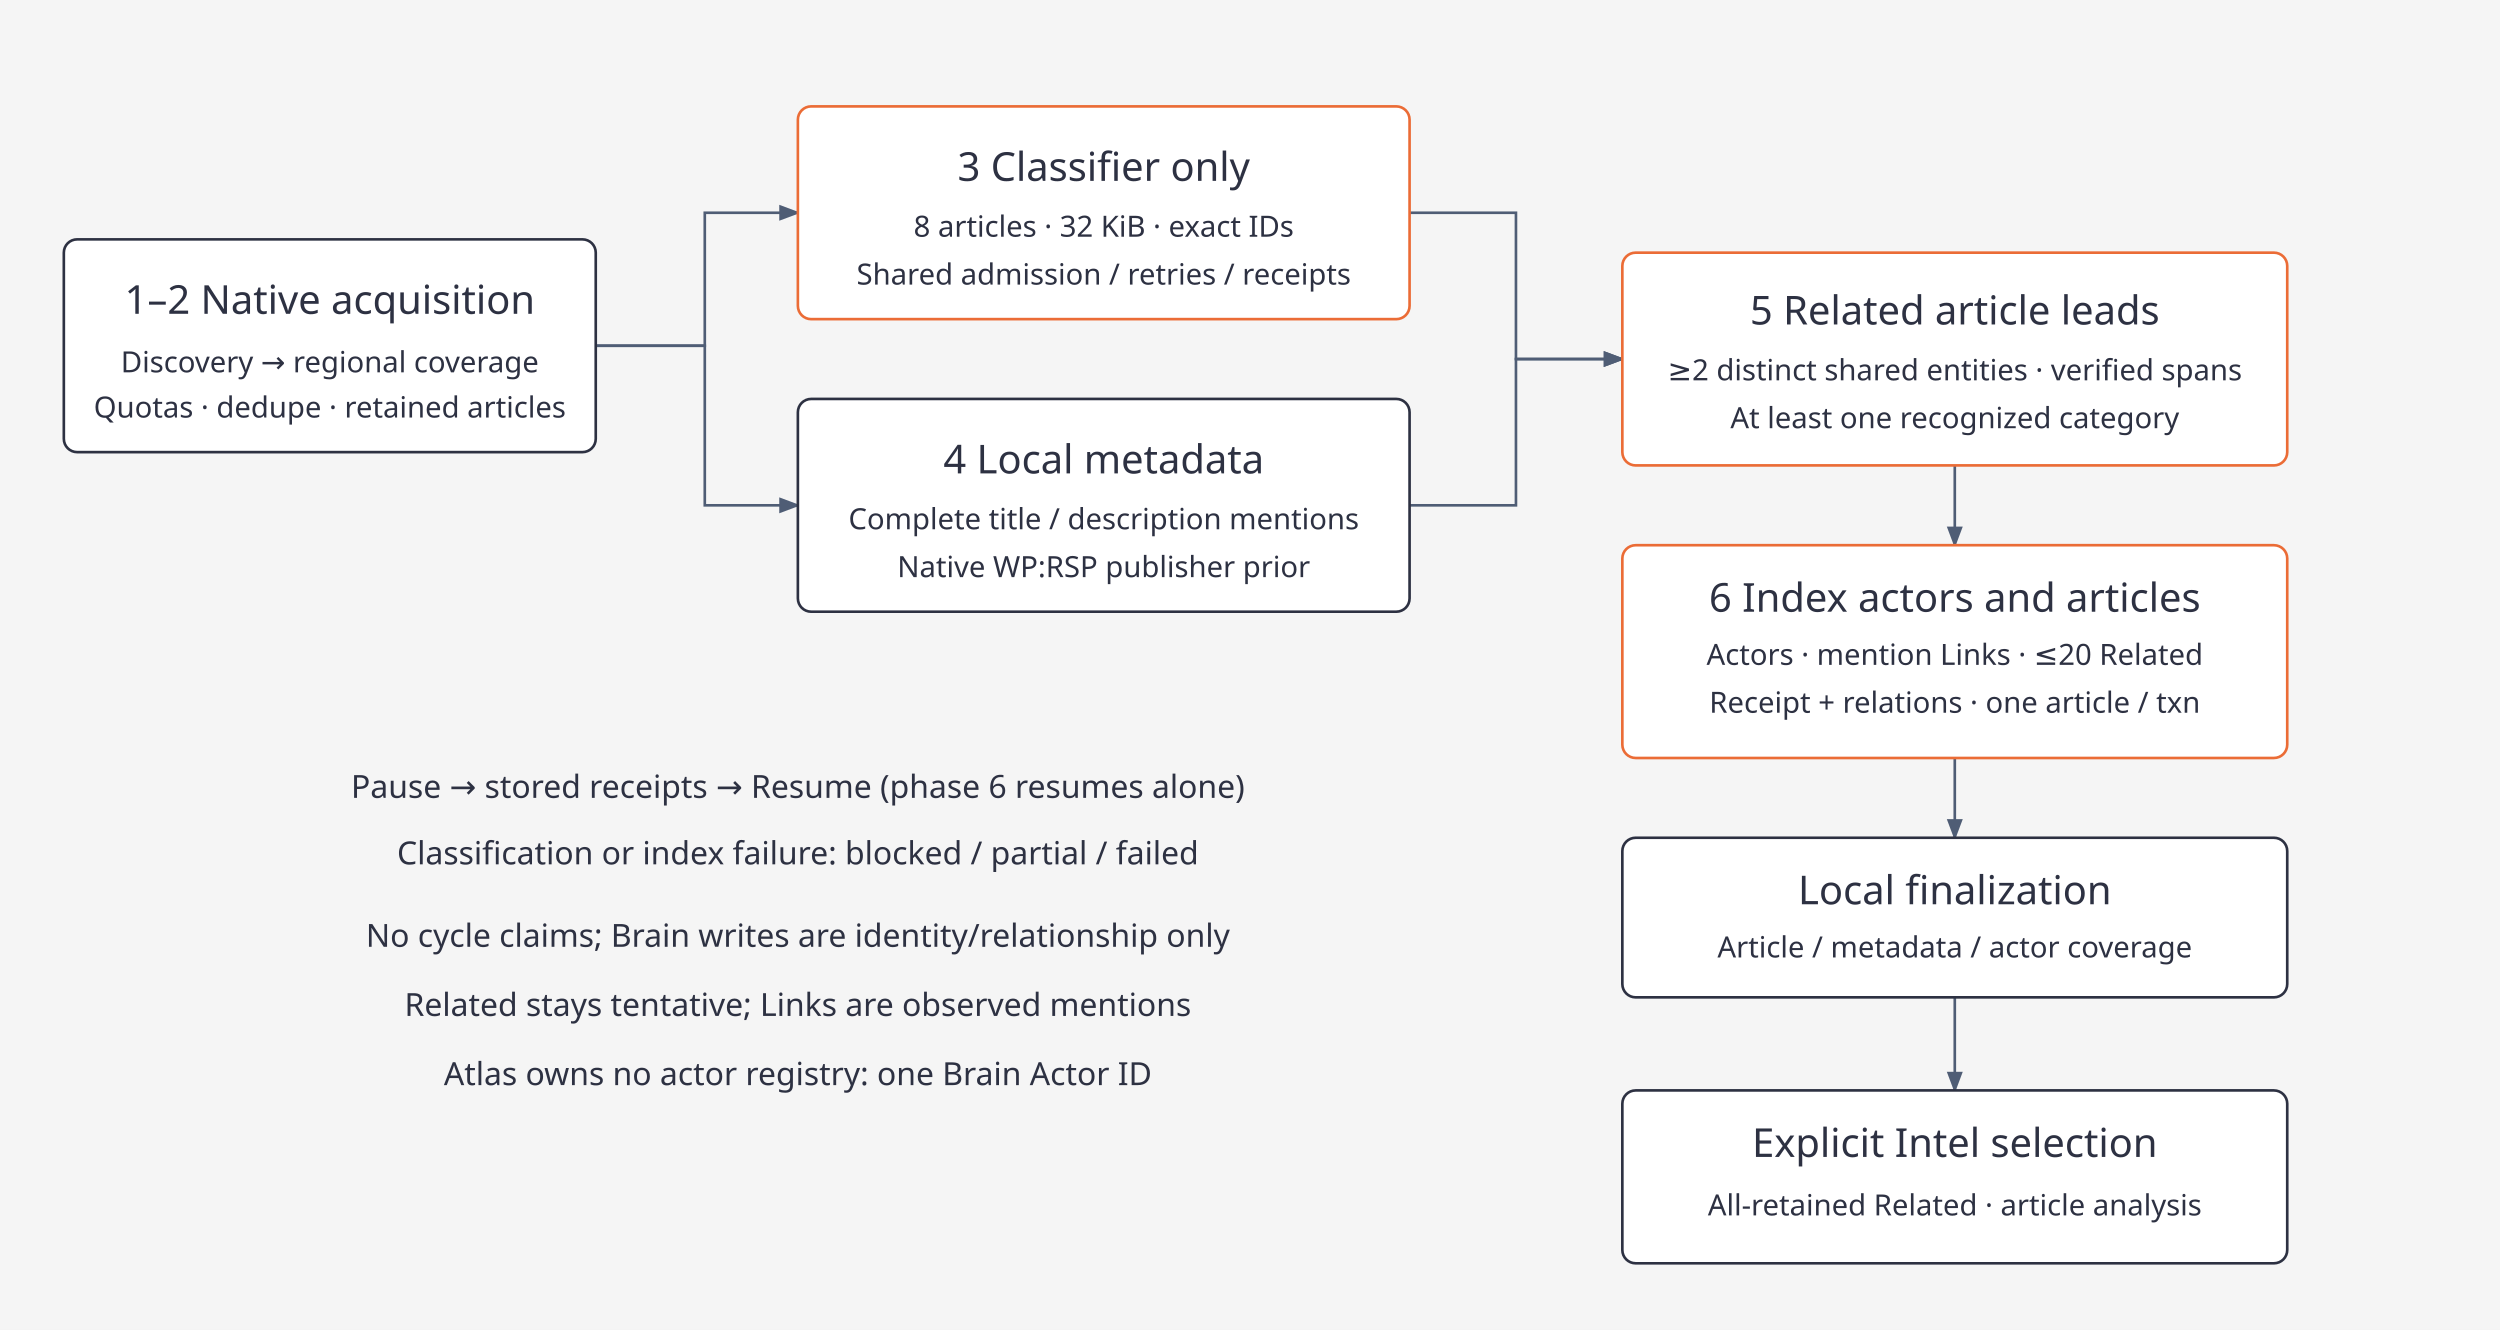
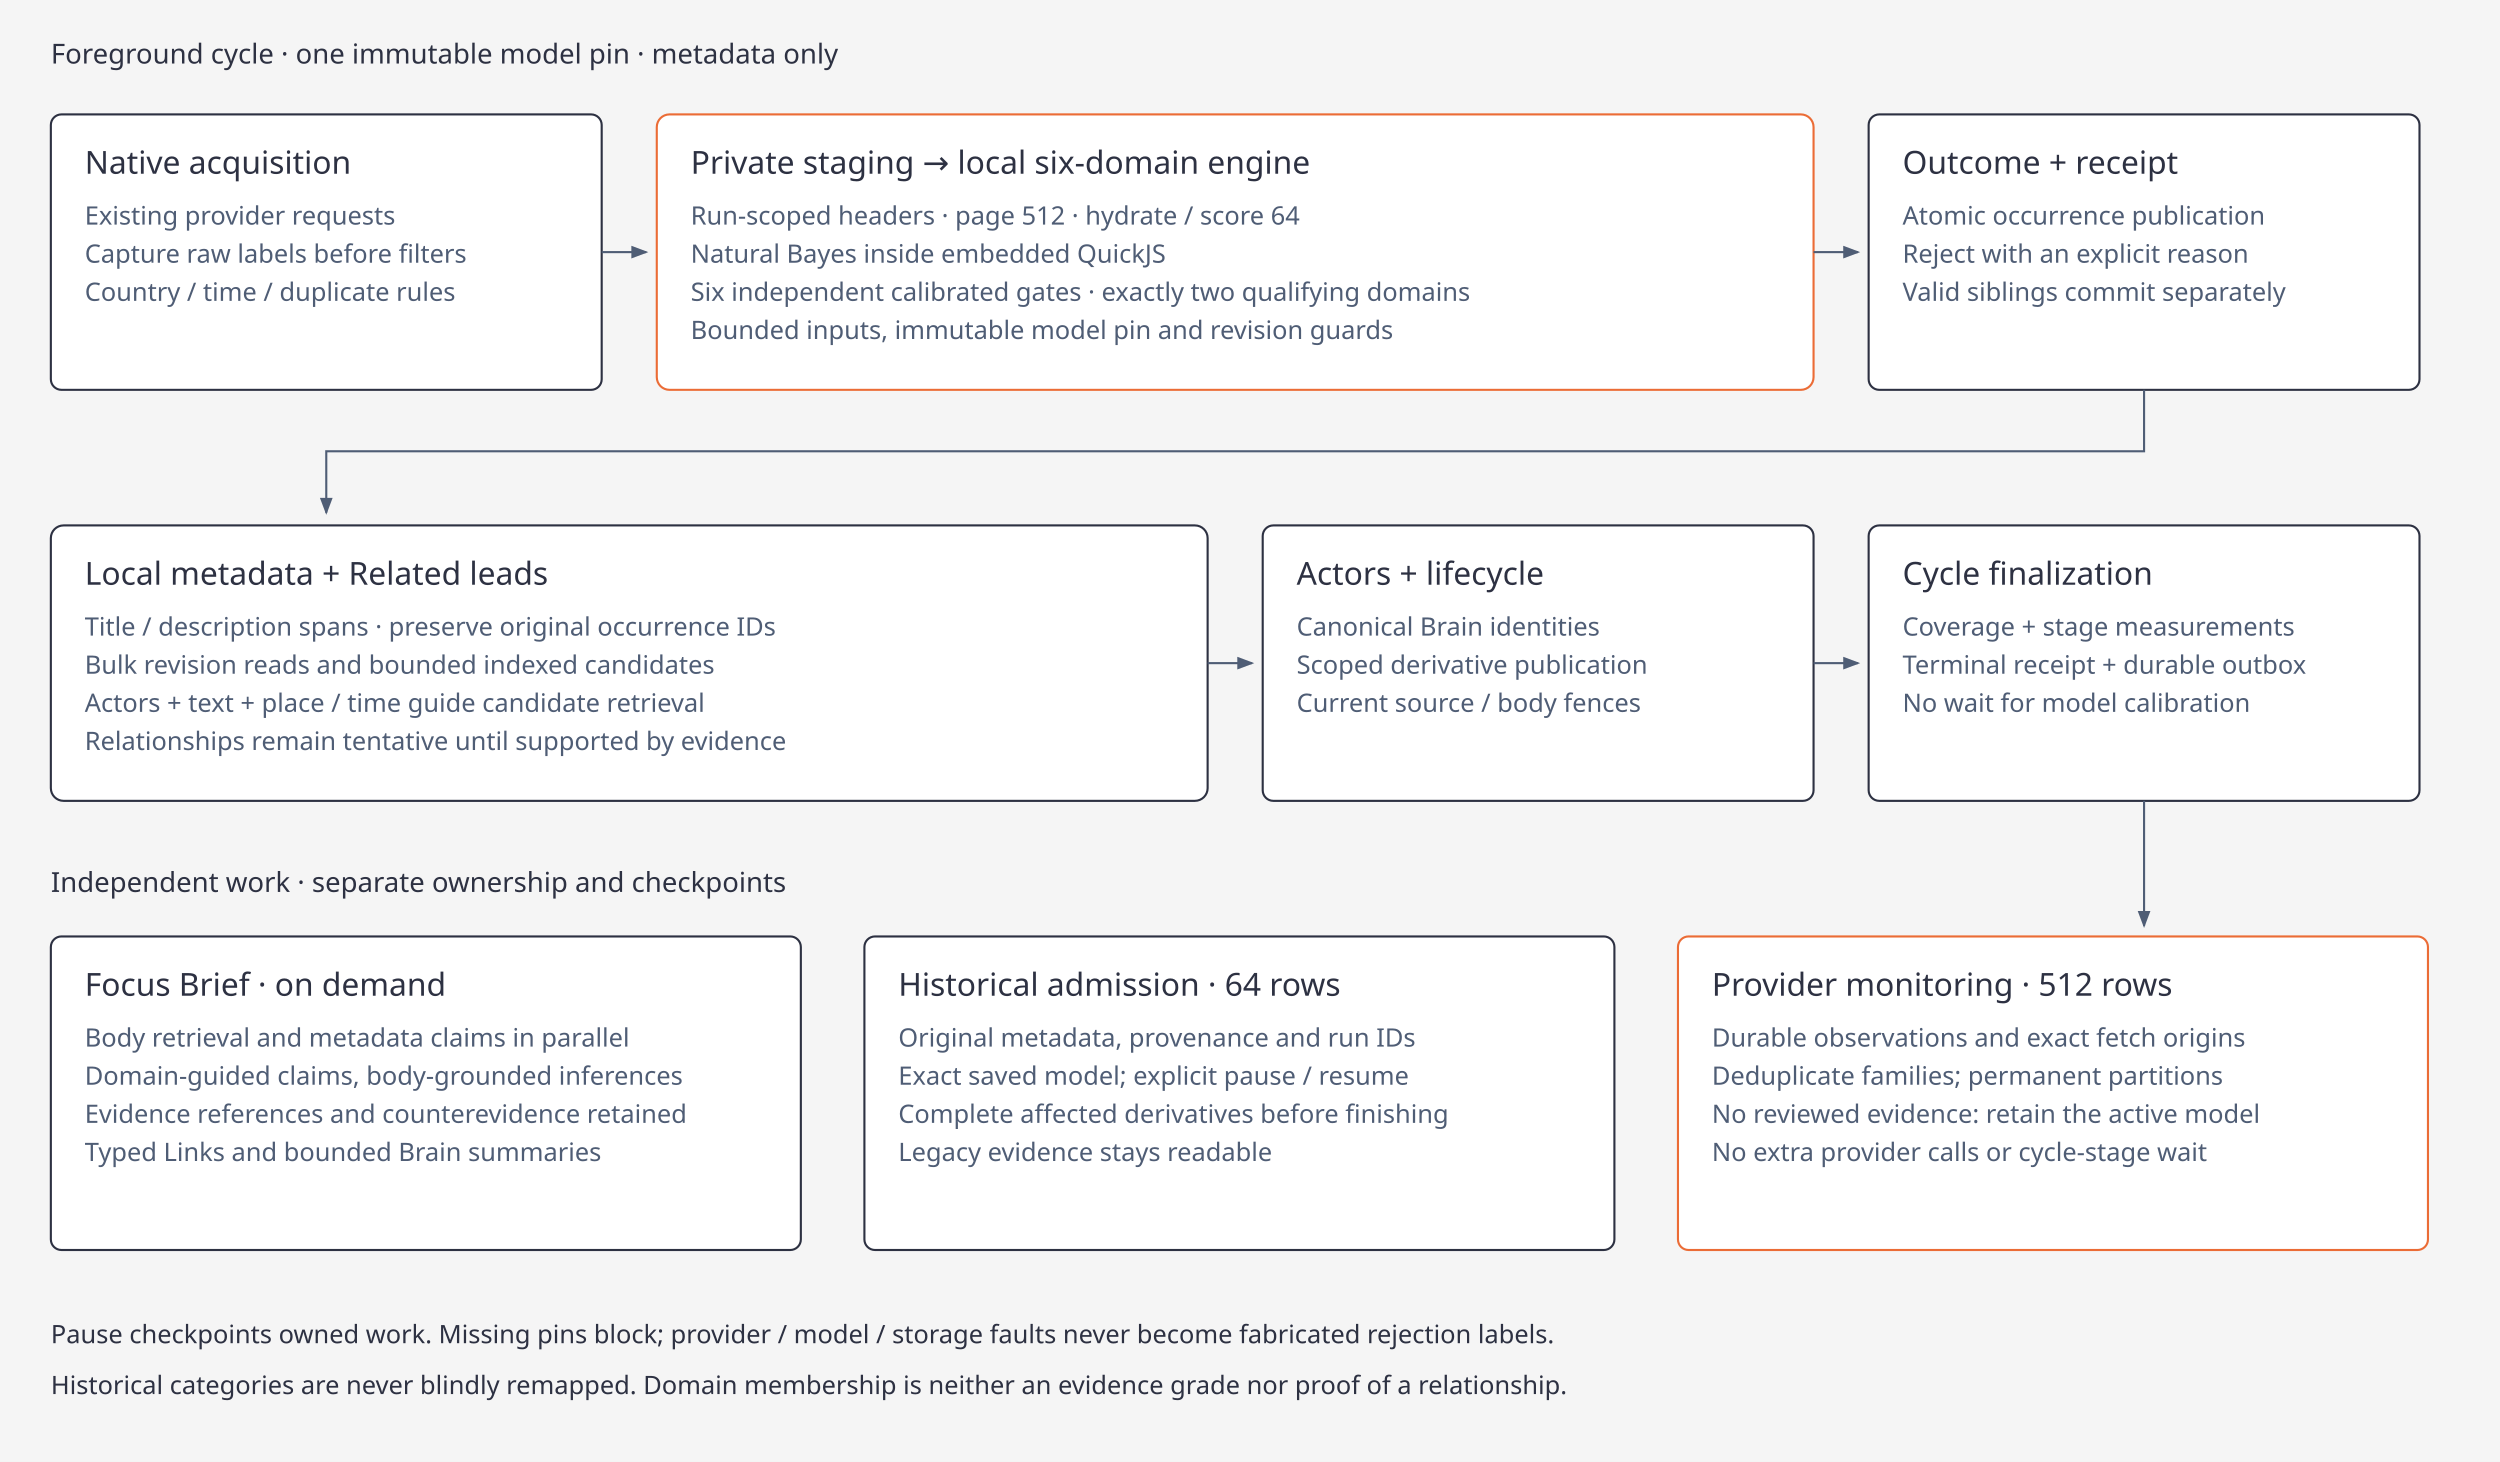
- <svg xmlns="http://www.w3.org/2000/svg" role="img" aria-labelledby="title desc" viewBox="0 0 940 500">
+ <svg xmlns="http://www.w3.org/2000/svg" role="img" aria-labelledby="atlas-pipeline-title atlas-pipeline-desc" viewBox="0 0 1180 690" width="1180" height="690">
  <defs>
    <marker id="arrow" markerWidth="8" markerHeight="6" refX="7" refY="3" orient="auto">
      <path d="M0 0 L8 3 L0 6" fill="#4f5d75" />
    </marker>
  </defs>
-   <rect width="940" height="500" fill="#f5f5f5" />
-   <g fill="none" stroke="#4f5d75" marker-end="url(#arrow)">
-     <path d="M224 130 H265 V80 H300" />
-     <path d="M224 130 H265 V190 H300" />
-     <path d="M530 80 H570 V135 H610" />
-     <path d="M530 190 H570 V135 H610" />
-     <path d="M735 175 V205" />
-     <path d="M735 285 V315" />
-     <path d="M735 375 V410" />
-   </g>
-   <g font-family="Geist,system-ui,sans-serif" fill="#2d3142" text-anchor="middle">
-     <rect x="24" y="90" width="200" height="80" rx="5" fill="#fff" stroke="#2d3142" />
-     <text x="124" y="118" font-size="15">1–2 Native acquisition</text>
-     <text x="124" y="140" font-size="11">Discovery → regional coverage</text>
-     <text x="124" y="157" font-size="11">Quotas · dedupe · retained articles</text>
-     <rect x="300" y="40" width="230" height="80" rx="5" fill="#fff" stroke="#eb6c36" />
-     <text x="415" y="68" font-size="15">3 Classifier only</text>
-     <text x="415" y="89" font-size="11">8 articles · 32 KiB · exact IDs</text>
-     <text x="415" y="107" font-size="11">Shared admission / retries / receipts</text>
-     <rect x="300" y="150" width="230" height="80" rx="5" fill="#fff" stroke="#2d3142" />
-     <text x="415" y="178" font-size="15">4 Local metadata</text>
-     <text x="415" y="199" font-size="11">Complete title / description mentions</text>
-     <text x="415" y="217" font-size="11">Native WP:RSP publisher prior</text>
-     <rect x="610" y="95" width="250" height="80" rx="5" fill="#fff" stroke="#eb6c36" />
-     <text x="735" y="122" font-size="15">5 Related article leads</text>
-     <text x="735" y="143" font-size="11">≥2 distinct shared entities · verified spans</text>
-     <text x="735" y="161" font-size="11">At least one recognized category</text>
-     <rect x="610" y="205" width="250" height="80" rx="5" fill="#fff" stroke="#eb6c36" />
-     <text x="735" y="230" font-size="15">6 Index actors and articles</text>
-     <text x="735" y="250" font-size="11">Actors · mention Links · ≤20 Related</text>
-     <text x="735" y="268" font-size="11">Receipt + relations · one article / txn</text>
-     <rect x="610" y="315" width="250" height="60" rx="5" fill="#fff" stroke="#2d3142" />
-     <text x="735" y="340" font-size="15">Local finalization</text>
-     <text x="735" y="360" font-size="11">Article / metadata / actor coverage</text>
-     <rect x="610" y="410" width="250" height="65" rx="5" fill="#fff" stroke="#2d3142" />
-     <text x="735" y="435" font-size="15">Explicit Intel selection</text>
-     <text x="735" y="457" font-size="11">All-retained Related · article analysis</text>
-     <text x="300" y="300" font-size="12">Pause → stored receipts → Resume (phase 6 resumes alone)</text>
-     <text x="300" y="325" font-size="12">Classification or index failure: blocked / partial / failed</text>
-     <text x="300" y="356" font-size="12">No cycle claims; Brain writes are identity/relationship only</text>
-     <text x="300" y="382" font-size="12">Related stays tentative; Links are observed mentions</text>
-     <text x="300" y="408" font-size="12">Atlas owns no actor registry: one Brain Actor ID</text>
+   <rect width="1180" height="690" fill="#f5f5f5" />
+   <g font-family="Geist,system-ui,sans-serif" fill="#2d3142">
+     <text x="24" y="30" font-size="13">Foreground cycle · one immutable model pin · metadata only</text>
+     <rect x="24" y="54" width="260" height="130" rx="5" fill="#fff" stroke="#2d3142" />
+     <text x="40" y="82" font-size="15">Native acquisition</text>
+     <text x="40" y="106" font-size="12" fill="#4f5d75">Existing provider requests</text>
+     <text x="40" y="124" font-size="12" fill="#4f5d75">Capture raw labels before filters</text>
+     <text x="40" y="142" font-size="12" fill="#4f5d75">Country / time / duplicate rules</text>
+     <rect x="310" y="54" width="546" height="130" rx="6" fill="#fff" stroke="#eb6c36" />
+     <text x="326" y="82" font-size="15">Private staging → local six-domain engine</text>
+     <text x="326" y="106" font-size="12" fill="#4f5d75">Run-scoped headers · page 512 · hydrate / score 64</text>
+     <text x="326" y="124" font-size="12" fill="#4f5d75">Natural Bayes inside embedded QuickJS</text>
+     <text x="326" y="142" font-size="12" fill="#4f5d75">Six independent calibrated gates · exactly two qualifying domains</text>
+     <text x="326" y="160" font-size="12" fill="#4f5d75">Bounded inputs, immutable model pin and revision guards</text>
+     <rect x="882" y="54" width="260" height="130" rx="5" fill="#fff" stroke="#2d3142" />
+     <text x="898" y="82" font-size="15">Outcome + receipt</text>
+     <text x="898" y="106" font-size="12" fill="#4f5d75">Atomic occurrence publication</text>
+     <text x="898" y="124" font-size="12" fill="#4f5d75">Reject with an explicit reason</text>
+     <text x="898" y="142" font-size="12" fill="#4f5d75">Valid siblings commit separately</text>
+     <path d="M284 119 H305" fill="none" stroke="#4f5d75" marker-end="url(#arrow)" />
+     <path d="M856 119 H877" fill="none" stroke="#4f5d75" marker-end="url(#arrow)" />
+     <path d="M1012 184 V213 H154 V242" fill="none" stroke="#4f5d75" marker-end="url(#arrow)" />
+     <rect x="24" y="248" width="546" height="130" rx="6" fill="#fff" stroke="#2d3142" />
+     <text x="40" y="276" font-size="15">Local metadata + Related leads</text>
+     <text x="40" y="300" font-size="12" fill="#4f5d75">Title / description spans · preserve original occurrence IDs</text>
+     <text x="40" y="318" font-size="12" fill="#4f5d75">Bulk revision reads and bounded indexed candidates</text>
+     <text x="40" y="336" font-size="12" fill="#4f5d75">Actors + text + place / time guide candidate retrieval</text>
+     <text x="40" y="354" font-size="12" fill="#4f5d75">Relationships remain tentative until supported by evidence</text>
+     <rect x="596" y="248" width="260" height="130" rx="5" fill="#fff" stroke="#2d3142" />
+     <text x="612" y="276" font-size="15">Actors + lifecycle</text>
+     <text x="612" y="300" font-size="12" fill="#4f5d75">Canonical Brain identities</text>
+     <text x="612" y="318" font-size="12" fill="#4f5d75">Scoped derivative publication</text>
+     <text x="612" y="336" font-size="12" fill="#4f5d75">Current source / body fences</text>
+     <rect x="882" y="248" width="260" height="130" rx="5" fill="#fff" stroke="#2d3142" />
+     <text x="898" y="276" font-size="15">Cycle finalization</text>
+     <text x="898" y="300" font-size="12" fill="#4f5d75">Coverage + stage measurements</text>
+     <text x="898" y="318" font-size="12" fill="#4f5d75">Terminal receipt + durable outbox</text>
+     <text x="898" y="336" font-size="12" fill="#4f5d75">No wait for model calibration</text>
+     <path d="M570 313 H591" fill="none" stroke="#4f5d75" marker-end="url(#arrow)" />
+     <path d="M856 313 H877" fill="none" stroke="#4f5d75" marker-end="url(#arrow)" />
+     <text x="24" y="421" font-size="13">Independent work · separate ownership and checkpoints</text>
+     <rect x="24" y="442" width="354" height="148" rx="5" fill="#fff" stroke="#2d3142" />
+     <text x="40" y="470" font-size="15">Focus Brief · on demand</text>
+     <text x="40" y="494" font-size="12" fill="#4f5d75">Body retrieval and metadata claims in parallel</text>
+     <text x="40" y="512" font-size="12" fill="#4f5d75">Domain-guided claims, body-grounded inferences</text>
+     <text x="40" y="530" font-size="12" fill="#4f5d75">Evidence references and counterevidence retained</text>
+     <text x="40" y="548" font-size="12" fill="#4f5d75">Typed Links and bounded Brain summaries</text>
+     <rect x="408" y="442" width="354" height="148" rx="5" fill="#fff" stroke="#2d3142" />
+     <text x="424" y="470" font-size="15">Historical admission · 64 rows</text>
+     <text x="424" y="494" font-size="12" fill="#4f5d75">Original metadata, provenance and run IDs</text>
+     <text x="424" y="512" font-size="12" fill="#4f5d75">Exact saved model; explicit pause / resume</text>
+     <text x="424" y="530" font-size="12" fill="#4f5d75">Complete affected derivatives before finishing</text>
+     <text x="424" y="548" font-size="12" fill="#4f5d75">Legacy evidence stays readable</text>
+     <rect x="792" y="442" width="354" height="148" rx="5" fill="#fff" stroke="#eb6c36" />
+     <text x="808" y="470" font-size="15">Provider monitoring · 512 rows</text>
+     <text x="808" y="494" font-size="12" fill="#4f5d75">Durable observations and exact fetch origins</text>
+     <text x="808" y="512" font-size="12" fill="#4f5d75">Deduplicate families; permanent partitions</text>
+     <text x="808" y="530" font-size="12" fill="#4f5d75">No reviewed evidence: retain the active model</text>
+     <text x="808" y="548" font-size="12" fill="#4f5d75">No extra provider calls or cycle-stage wait</text>
+     <path d="M1012 378 V437" fill="none" stroke="#4f5d75" marker-end="url(#arrow)" />
+     <text x="24" y="634" font-size="12">Pause checkpoints owned work. Missing pins block; provider / model / storage faults never become fabricated rejection labels.</text>
+     <text x="24" y="658" font-size="12">Historical categories are never blindly remapped. Domain membership is neither an evidence grade nor proof of a relationship.</text>
  </g>
</svg>
